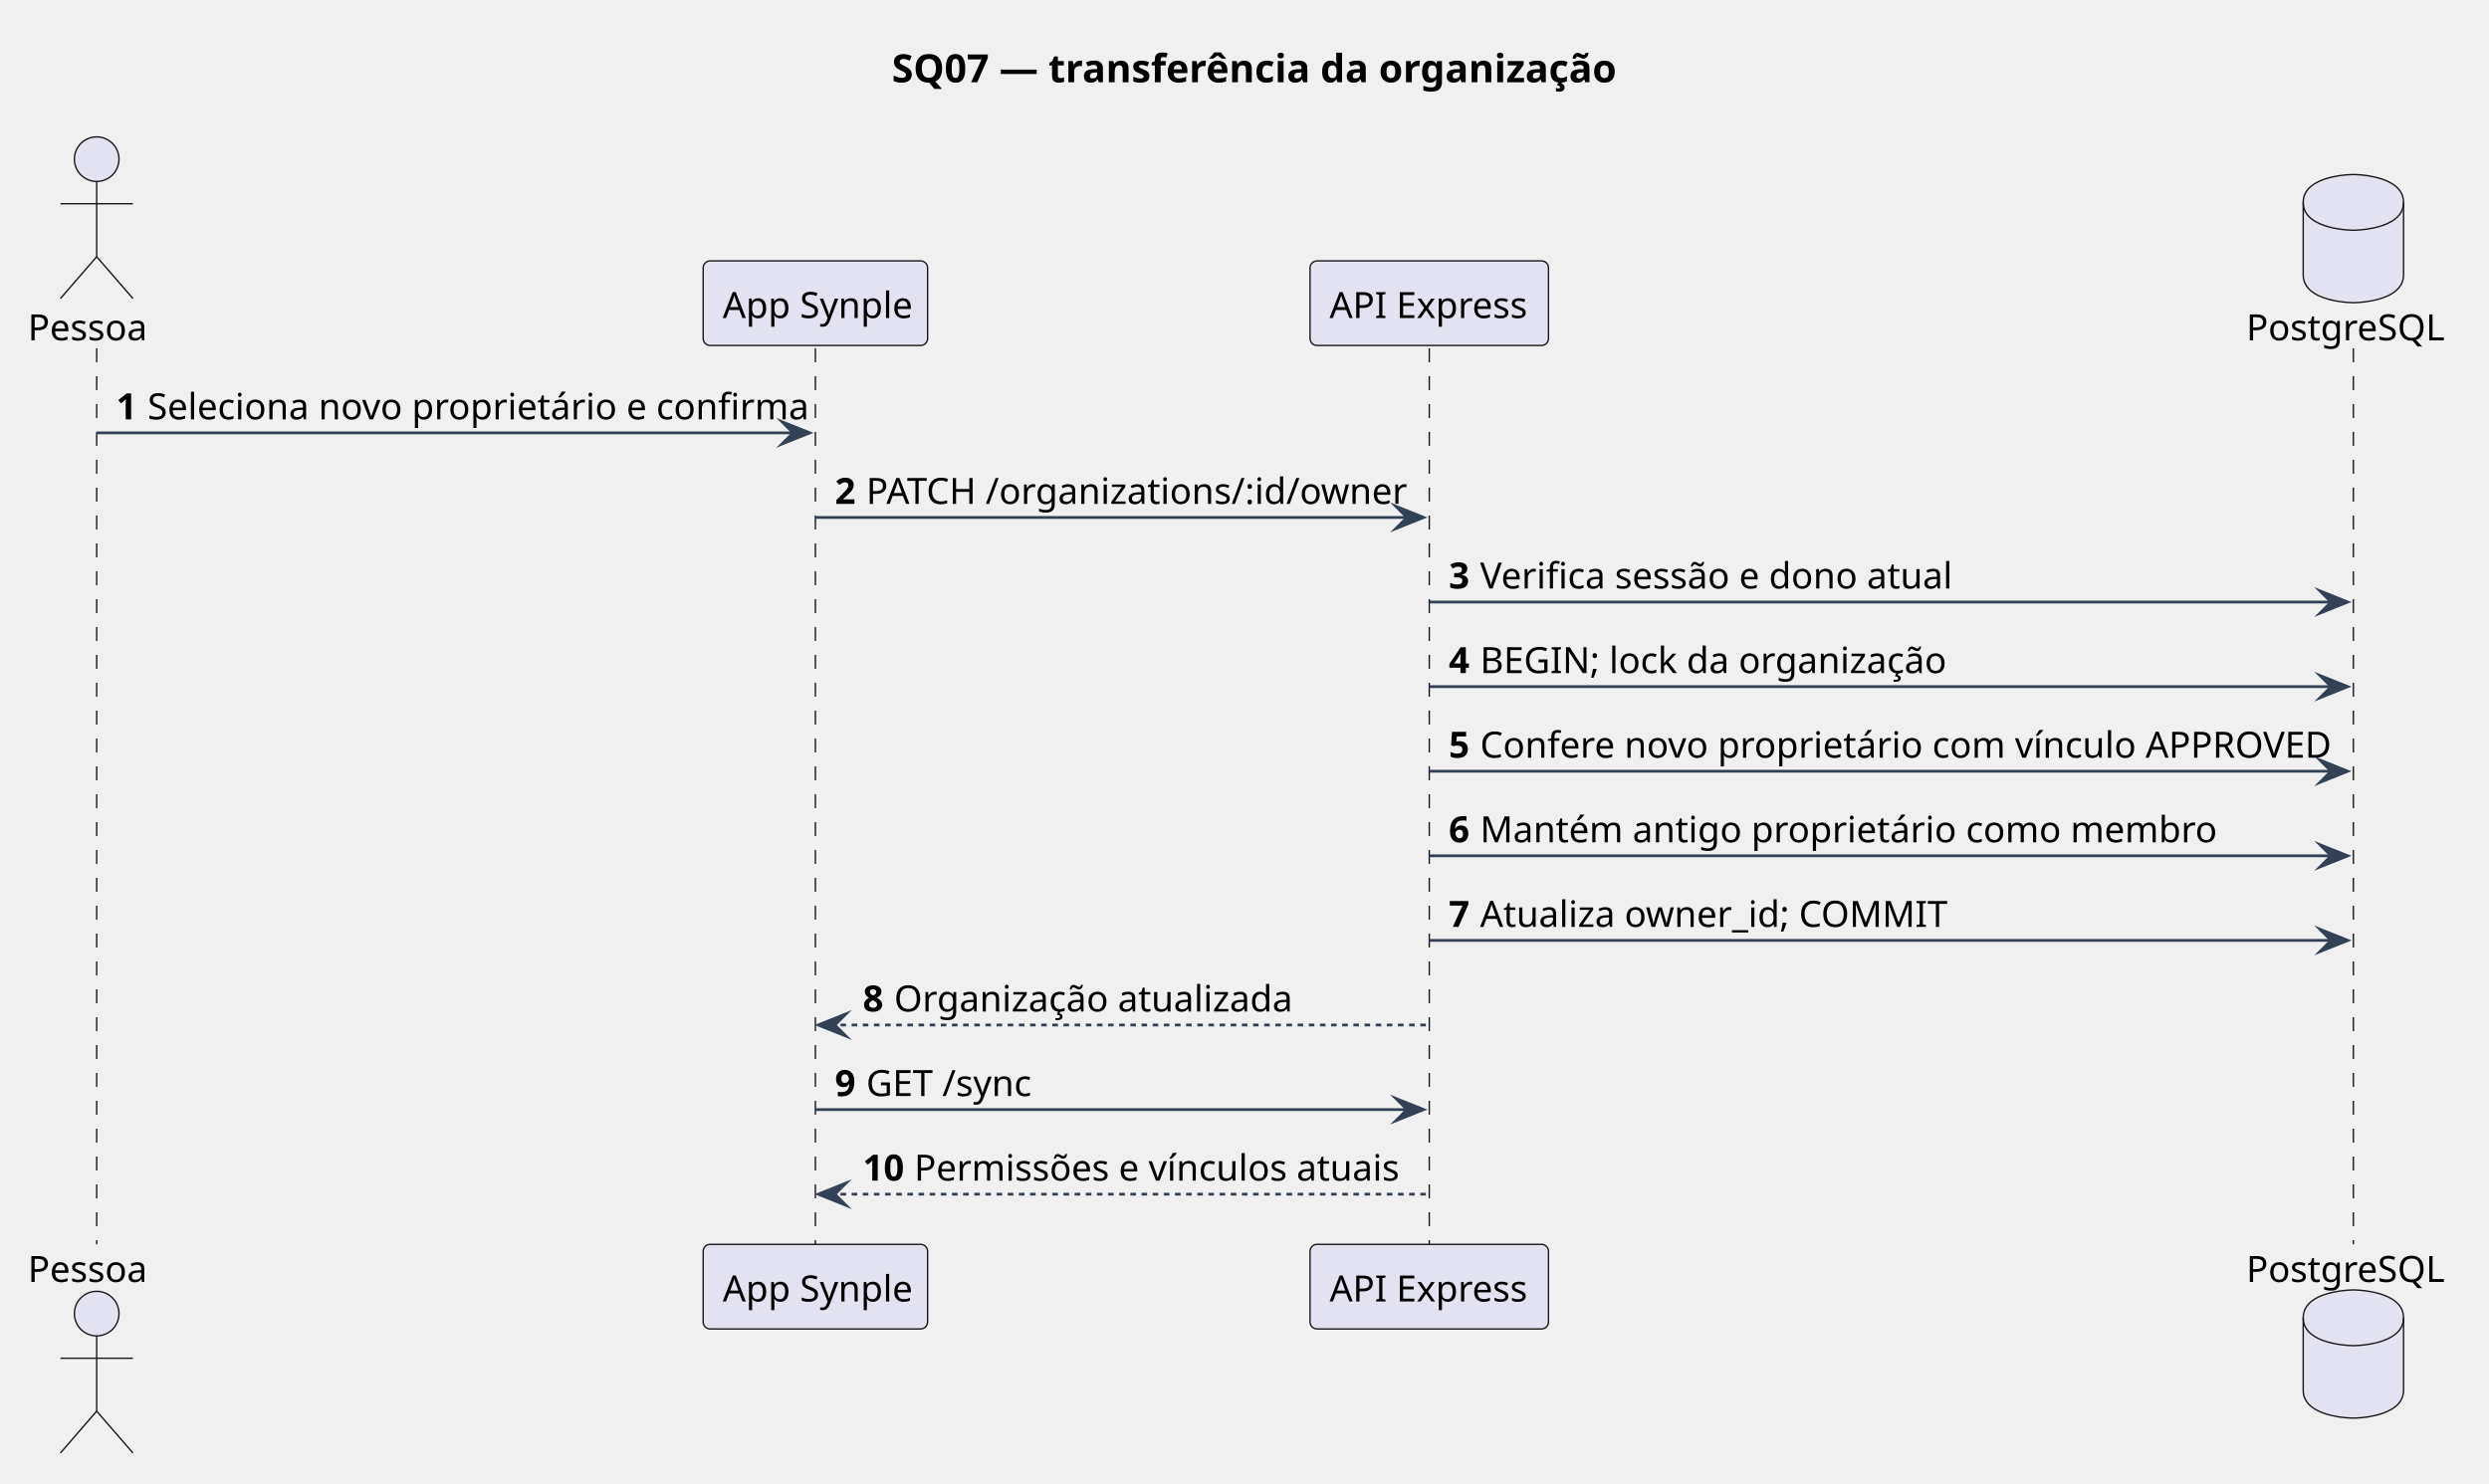
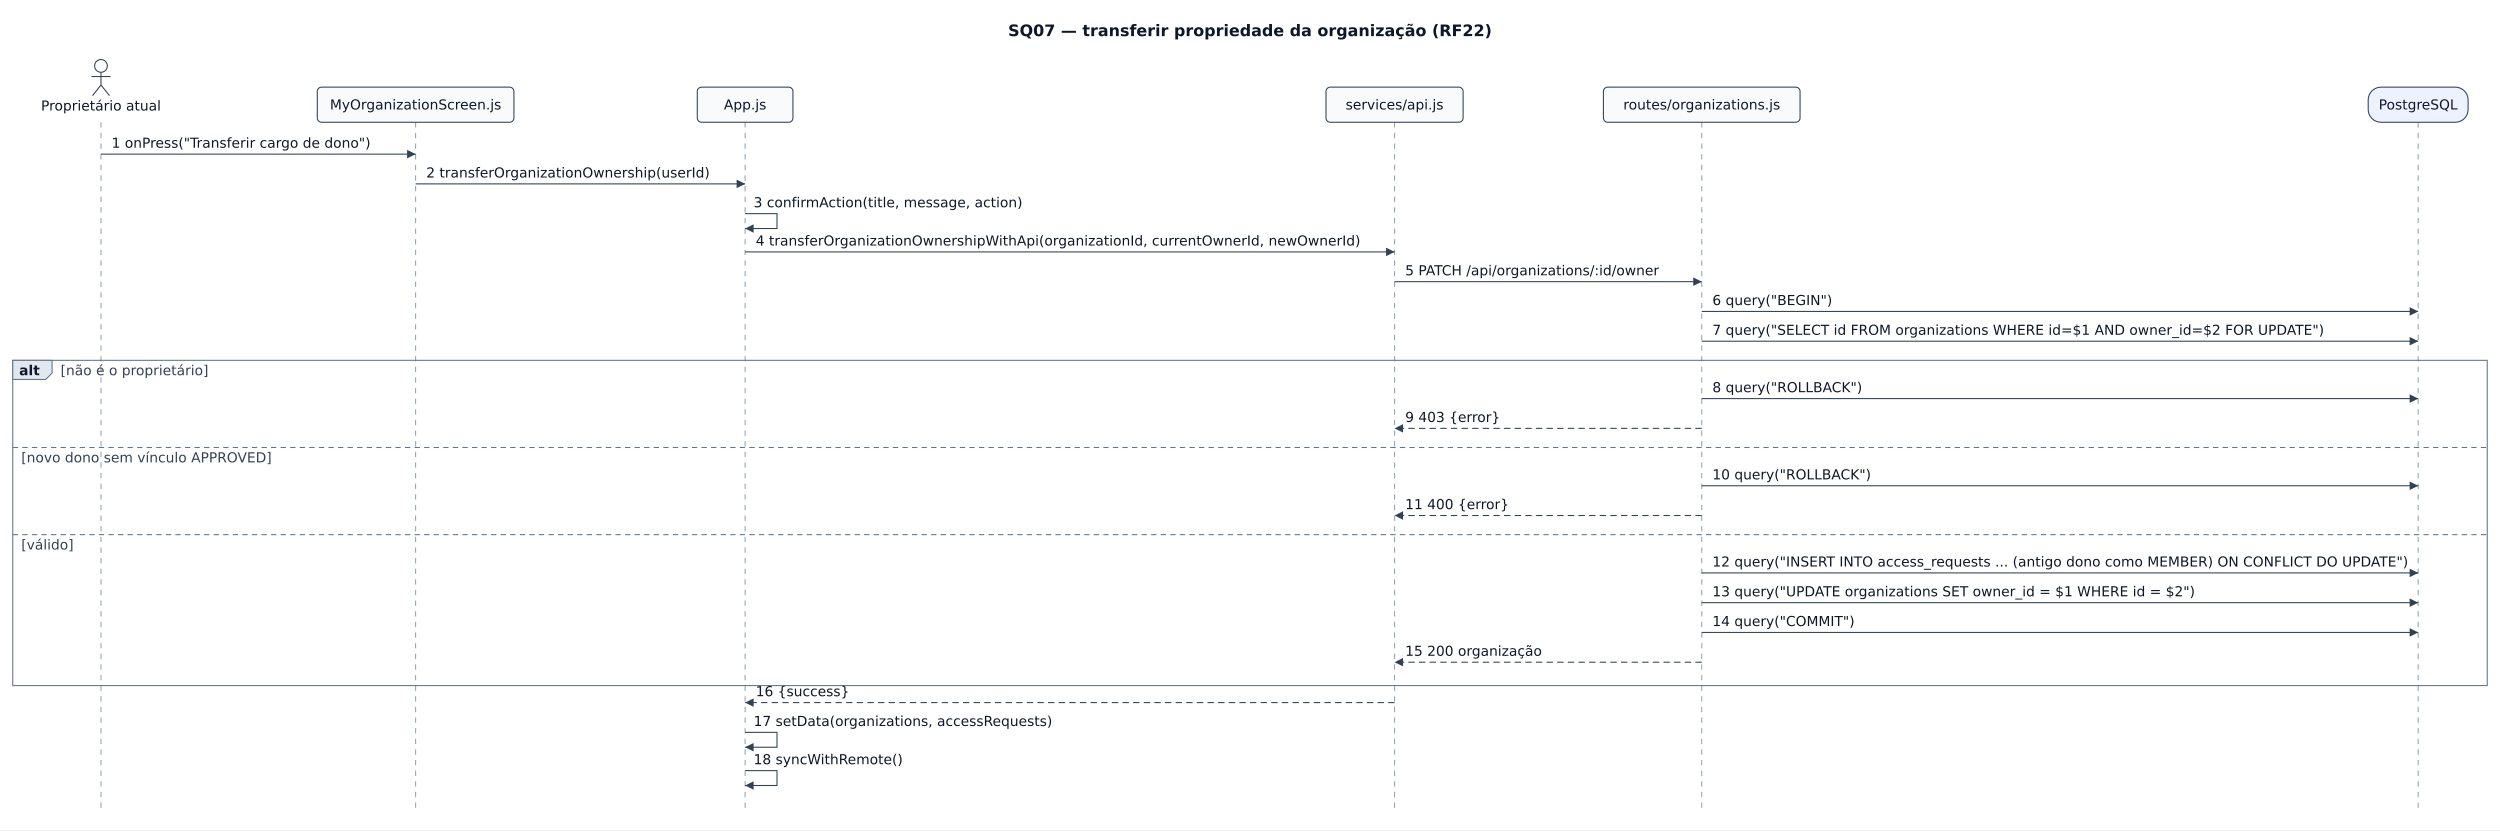
- <svg xmlns="http://www.w3.org/2000/svg" version="1.1" data-diagram-type="SEQUENCE" style="width:1209px;height:721px;background:#FFFFFF;" width="1209.271px" height="721.771px" viewBox="0 0 1209 721" zoomAndPan="magnify" preserveAspectRatio="none" contentStyleType="text/css">
-   <defs />
-   <g font-family="sans-serif" lengthAdjust="spacing">
-     <g class="title" data-source-line="11">
-       <text x="433.203" y="39.993" fill="#000" font-size="18.958" textLength="340.917" font-weight="700">SQ07 — transferência da organização</text>
-     </g>
-     <g class="participant-lifeline" data-qualified-name="Pessoa" data-entity-uid="part1" id="part1-lifeline" data-source-line="13">
-       <g>
-         <rect x="42.223" y="169.218" width="10.833" height="435.386" fill="#000" fill-opacity="0" />
-         <line x1="46.963" y1="169.218" x2="46.963" y2="604.604" style="stroke:#181818;stroke-width:0.677;stroke-dasharray:6.771,6.771;" />
-       </g>
-     </g>
-     <g class="participant-lifeline" data-qualified-name="App" data-entity-uid="part2" id="part2-lifeline" data-source-line="14">
-       <g>
-         <rect x="391.325" y="169.218" width="10.833" height="435.386" fill="#000" fill-opacity="0" />
-         <line x1="396.064" y1="169.218" x2="396.064" y2="604.604" style="stroke:#181818;stroke-width:0.677;stroke-dasharray:6.771,6.771;" />
-       </g>
-     </g>
-     <g class="participant-lifeline" data-qualified-name="API" data-entity-uid="part3" id="part3-lifeline" data-source-line="15">
-       <g>
-         <rect x="689.513" y="169.218" width="10.833" height="435.386" fill="#000" fill-opacity="0" />
-         <line x1="694.253" y1="169.218" x2="694.253" y2="604.604" style="stroke:#181818;stroke-width:0.677;stroke-dasharray:6.771,6.771;" />
-       </g>
-     </g>
-     <g class="participant-lifeline" data-qualified-name="DB" data-entity-uid="part4" id="part4-lifeline" data-source-line="16">
-       <g>
-         <rect x="1138.386" y="169.218" width="10.833" height="435.386" fill="#000" fill-opacity="0" />
-         <line x1="1143.125" y1="169.218" x2="1143.125" y2="604.604" style="stroke:#181818;stroke-width:0.677;stroke-dasharray:6.771,6.771;" />
-       </g>
-     </g>
-     <g class="participant participant-head" data-qualified-name="Pessoa" data-entity-uid="part1" id="part1-head" data-source-line="13">
-       <text x="13.542" y="165.35" fill="#000" font-size="17.604" textLength="58.718">Pessoa</text>
-       <ellipse cx="46.963" cy="77.336" rx="10.833" ry="10.833" fill="#E2E2F0" style="stroke:#181818;stroke-width:0.677;" />
-       <path d="M46.963,88.169 L46.963,124.731 M29.359,99.002 L64.567,99.002 M46.963,124.731 L29.359,145.044 M46.963,124.731 L64.567,145.044" style="stroke:#181818;stroke-width:0.677;" fill="none" />
-     </g>
-     <g class="participant participant-head" data-qualified-name="App" data-entity-uid="part2" id="part2-head" data-source-line="14">
-       <rect x="341.565" y="126.763" width="108.999" height="41.101" fill="#E2E2F0" style="stroke:#181818;stroke-width:0.677;" rx="3.385" ry="3.385" />
-       <text x="351.044" y="154.516" fill="#000" font-size="17.604" textLength="90.041">App Synple</text>
-     </g>
-     <g class="participant participant-head" data-qualified-name="API" data-entity-uid="part3" id="part3-head" data-source-line="15">
-       <rect x="636.345" y="126.763" width="115.816" height="41.101" fill="#E2E2F0" style="stroke:#181818;stroke-width:0.677;" rx="3.385" ry="3.385" />
-       <text x="645.824" y="154.516" fill="#000" font-size="17.604" textLength="96.857">API Express</text>
-     </g>
-     <g class="participant participant-head" data-qualified-name="DB" data-entity-uid="part4" id="part4-head" data-source-line="16">
-       <text x="1091.115" y="165.35" fill="#000" font-size="17.604" textLength="95.895">PostgreSQL</text>
-       <path d="M1118.75,98.325 C1118.75,84.784 1143.125,84.784 1143.125,84.784 C1143.125,84.784 1167.5,84.784 1167.5,98.325 L1167.5,133.534 C1167.5,147.075 1143.125,147.075 1143.125,147.075 C1143.125,147.075 1118.75,147.075 1118.75,133.534 L1118.75,98.325" style="stroke:#181818;stroke-width:0.677;" fill="#E2E2F0" />
-       <path d="M1118.75,98.325 C1118.75,111.867 1143.125,111.867 1143.125,111.867 C1143.125,111.867 1167.5,111.867 1167.5,98.325" style="stroke:#181818;stroke-width:0.677;" fill="none" />
-     </g>
-     <g class="participant participant-tail" data-qualified-name="Pessoa" data-entity-uid="part1" id="part1-tail" data-source-line="13">
-       <text x="13.542" y="622.878" fill="#000" font-size="17.604" textLength="58.718">Pessoa</text>
-       <ellipse cx="46.963" cy="638.257" rx="10.833" ry="10.833" fill="#E2E2F0" style="stroke:#181818;stroke-width:0.677;" />
-       <path d="M46.963,649.09 L46.963,685.653 M29.359,659.924 L64.567,659.924 M46.963,685.653 L29.359,705.965 M46.963,685.653 L64.567,705.965" style="stroke:#181818;stroke-width:0.677;" fill="none" />
-     </g>
-     <g class="participant participant-tail" data-qualified-name="App" data-entity-uid="part2" id="part2-tail" data-source-line="14">
-       <rect x="341.565" y="604.604" width="108.999" height="41.101" fill="#E2E2F0" style="stroke:#181818;stroke-width:0.677;" rx="3.385" ry="3.385" />
-       <text x="351.044" y="632.357" fill="#000" font-size="17.604" textLength="90.041">App Synple</text>
-     </g>
-     <g class="participant participant-tail" data-qualified-name="API" data-entity-uid="part3" id="part3-tail" data-source-line="15">
-       <rect x="636.345" y="604.604" width="115.816" height="41.101" fill="#E2E2F0" style="stroke:#181818;stroke-width:0.677;" rx="3.385" ry="3.385" />
-       <text x="645.824" y="632.357" fill="#000" font-size="17.604" textLength="96.857">API Express</text>
-     </g>
-     <g class="participant participant-tail" data-qualified-name="DB" data-entity-uid="part4" id="part4-tail" data-source-line="16">
-       <text x="1091.115" y="622.878" fill="#000" font-size="17.604" textLength="95.895">PostgreSQL</text>
-       <path d="M1118.75,640.288 C1118.75,626.746 1143.125,626.746 1143.125,626.746 C1143.125,626.746 1167.5,626.746 1167.5,640.288 L1167.5,675.496 C1167.5,689.038 1143.125,689.038 1143.125,689.038 C1143.125,689.038 1118.75,689.038 1118.75,675.496 L1118.75,640.288" style="stroke:#181818;stroke-width:0.677;" fill="#E2E2F0" />
-       <path d="M1118.75,640.288 C1118.75,653.83 1143.125,653.83 1143.125,653.83 C1143.125,653.83 1167.5,653.83 1167.5,640.288" style="stroke:#181818;stroke-width:0.677;" fill="none" />
-     </g>
-     <g class="message" data-entity-1="part1" data-entity-2="part2" id="msg1" data-source-line="17">
-       <polygon points="379.814,204.902,393.356,210.319,379.814,215.736,385.231,210.319" fill="#334155" style="stroke:#334155;stroke-width:1.354;stroke-linejoin:miter;stroke-miterlimit:10;" />
-       <line x1="46.963" y1="210.319" x2="387.939" y2="210.319" style="stroke:#334155;stroke-width:1.354;" />
-       <text x="56.442" y="203.743" fill="#000" font-size="17.604" font-weight="700">1</text>
-       <text x="71.65" y="203.743" fill="#000" font-size="17.604" textLength="301.394">Seleciona novo proprietário e confirma</text>
-     </g>
-     <g class="message" data-entity-1="part2" data-entity-2="part3" id="msg2" data-source-line="18">
-       <polygon points="678.003,246.003,691.544,251.42,678.003,256.837,683.419,251.42" fill="#334155" style="stroke:#334155;stroke-width:1.354;stroke-linejoin:miter;stroke-miterlimit:10;" />
-       <line x1="396.064" y1="251.42" x2="686.128" y2="251.42" style="stroke:#334155;stroke-width:1.354;" />
-       <text x="405.543" y="244.844" fill="#000" font-size="17.604" font-weight="700">2</text>
-       <text x="420.751" y="244.844" fill="#000" font-size="17.604" textLength="250.481">PATCH /organizations/:id/owner</text>
-     </g>
-     <g class="message" data-entity-1="part3" data-entity-2="part4" id="msg3" data-source-line="19">
-       <polygon points="1126.875,287.104,1140.417,292.521,1126.875,297.938,1132.292,292.521" fill="#334155" style="stroke:#334155;stroke-width:1.354;stroke-linejoin:miter;stroke-miterlimit:10;" />
-       <line x1="694.253" y1="292.521" x2="1135" y2="292.521" style="stroke:#334155;stroke-width:1.354;" />
-       <text x="703.732" y="285.945" fill="#000" font-size="17.604" font-weight="700">3</text>
-       <text x="718.939" y="285.945" fill="#000" font-size="17.604" textLength="221.17">Verifica sessão e dono atual</text>
-     </g>
-     <g class="message" data-entity-1="part3" data-entity-2="part4" id="msg4" data-source-line="20">
-       <polygon points="1126.875,328.206,1140.417,333.622,1126.875,339.039,1132.292,333.622" fill="#334155" style="stroke:#334155;stroke-width:1.354;stroke-linejoin:miter;stroke-miterlimit:10;" />
-       <line x1="694.253" y1="333.622" x2="1135" y2="333.622" style="stroke:#334155;stroke-width:1.354;" />
-       <text x="703.732" y="327.046" fill="#000" font-size="17.604" font-weight="700">4</text>
-       <text x="718.939" y="327.046" fill="#000" font-size="17.604" textLength="221.144">BEGIN; lock da organização</text>
-     </g>
-     <g class="message" data-entity-1="part3" data-entity-2="part4" id="msg5" data-source-line="21">
-       <polygon points="1126.875,369.307,1140.417,374.723,1126.875,380.14,1132.292,374.723" fill="#334155" style="stroke:#334155;stroke-width:1.354;stroke-linejoin:miter;stroke-miterlimit:10;" />
-       <line x1="694.253" y1="374.723" x2="1135" y2="374.723" style="stroke:#334155;stroke-width:1.354;" />
-       <text x="703.732" y="368.147" fill="#000" font-size="17.604" font-weight="700">5</text>
-       <text x="718.939" y="368.147" fill="#000" font-size="17.604" textLength="401.165">Confere novo proprietário com vínculo APPROVED</text>
-     </g>
-     <g class="message" data-entity-1="part3" data-entity-2="part4" id="msg6" data-source-line="22">
-       <polygon points="1126.875,410.408,1140.417,415.824,1126.875,421.241,1132.292,415.824" fill="#334155" style="stroke:#334155;stroke-width:1.354;stroke-linejoin:miter;stroke-miterlimit:10;" />
-       <line x1="694.253" y1="415.824" x2="1135" y2="415.824" style="stroke:#334155;stroke-width:1.354;" />
-       <text x="703.732" y="409.248" fill="#000" font-size="17.604" font-weight="700">6</text>
-       <text x="718.939" y="409.248" fill="#000" font-size="17.604" textLength="327.774">Mantém antigo proprietário como membro</text>
-     </g>
-     <g class="message" data-entity-1="part3" data-entity-2="part4" id="msg7" data-source-line="23">
-       <polygon points="1126.875,451.509,1140.417,456.925,1126.875,462.342,1132.292,456.925" fill="#334155" style="stroke:#334155;stroke-width:1.354;stroke-linejoin:miter;stroke-miterlimit:10;" />
-       <line x1="694.253" y1="456.925" x2="1135" y2="456.925" style="stroke:#334155;stroke-width:1.354;" />
-       <text x="703.732" y="450.349" fill="#000" font-size="17.604" font-weight="700">7</text>
-       <text x="718.939" y="450.349" fill="#000" font-size="17.604" textLength="220.121">Atualiza owner_id; COMMIT</text>
-     </g>
-     <g class="message" data-entity-1="part3" data-entity-2="part2" id="msg8" data-source-line="24">
-       <polygon points="410.96,492.61,397.418,498.027,410.96,503.443,405.543,498.027" fill="#334155" style="stroke:#334155;stroke-width:1.354;stroke-linejoin:miter;stroke-miterlimit:10;" />
-       <line x1="402.835" y1="498.027" x2="692.899" y2="498.027" style="stroke:#334155;stroke-width:1.354;stroke-dasharray:2.708,2.708;" />
-       <text x="419.085" y="491.45" fill="#000" font-size="17.604" font-weight="700">8</text>
-       <text x="434.292" y="491.45" fill="#000" font-size="17.604" textLength="184.964">Organização atualizada</text>
-     </g>
-     <g class="message" data-entity-1="part2" data-entity-2="part3" id="msg9" data-source-line="25">
-       <polygon points="678.003,533.711,691.544,539.128,678.003,544.544,683.419,539.128" fill="#334155" style="stroke:#334155;stroke-width:1.354;stroke-linejoin:miter;stroke-miterlimit:10;" />
-       <line x1="396.064" y1="539.128" x2="686.128" y2="539.128" style="stroke:#334155;stroke-width:1.354;" />
-       <text x="405.543" y="532.551" fill="#000" font-size="17.604" font-weight="700">9</text>
-       <text x="420.751" y="532.551" fill="#000" font-size="17.604" textLength="82.167">GET /sync</text>
-     </g>
-     <g class="message" data-entity-1="part3" data-entity-2="part2" id="msg10" data-source-line="26">
-       <polygon points="410.96,574.812,397.418,580.229,410.96,585.645,405.543,580.229" fill="#334155" style="stroke:#334155;stroke-width:1.354;stroke-linejoin:miter;stroke-miterlimit:10;" />
-       <line x1="402.835" y1="580.229" x2="692.899" y2="580.229" style="stroke:#334155;stroke-width:1.354;stroke-dasharray:2.708,2.708;" />
-       <text x="419.085" y="573.652" fill="#000" font-size="17.604" textLength="19.581" font-weight="700">10</text>
-       <text x="444.083" y="573.652" fill="#000" font-size="17.604" textLength="227.977">Permissões e vínculos atuais</text>
-     </g>
-   </g>
+ <svg xmlns="http://www.w3.org/2000/svg" width="2352" height="781" viewBox="0 0 2352 781" font-family="DejaVu Sans, Arial, sans-serif" font-size="13" fill="#0F172A">
+   <defs>
+     <marker id="ah" viewBox="0 0 10 10" refX="10" refY="5" markerWidth="8" markerHeight="8" orient="auto-start-reverse">
+       <path d="M0 0 L10 5 L0 10 z" fill="#334155" />
+     </marker>
+   </defs>
+   <rect width="100%" height="100%" fill="white" />
+   <line x1="2275.0" y1="115" x2="2275.0" y2="761" stroke="#94A3B8" stroke-dasharray="5 5" />
+   <line x1="1601.0" y1="115" x2="1601.0" y2="761" stroke="#94A3B8" stroke-dasharray="5 5" />
+   <line x1="1312.0" y1="115" x2="1312.0" y2="761" stroke="#94A3B8" stroke-dasharray="5 5" />
+   <line x1="701.0" y1="115" x2="701.0" y2="761" stroke="#94A3B8" stroke-dasharray="5 5" />
+   <line x1="391.0" y1="115" x2="391.0" y2="761" stroke="#94A3B8" stroke-dasharray="5 5" />
+   <line x1="95.0" y1="115" x2="95.0" y2="761" stroke="#94A3B8" stroke-dasharray="5 5" />
+   <text x="1176" y="34" text-anchor="middle" font-size="15" font-weight="bold">SQ07 — transferir propriedade da organização (RF22)</text>
+   <circle cx="95.0" cy="62" r="6" fill="#fff" stroke="#334155" />
+   <path d="M95.0 68 v12 M86.0 72 h18 M95.0 80 l-8 10 M95.0 80 l8 10" stroke="#334155" fill="none" />
+   <text x="95.0" y="104" text-anchor="middle">Proprietário atual</text>
+   <rect x="298.5" y="82" width="185.0" height="33" rx="4" fill="#F8FAFC" stroke="#334155" />
+   <text x="391.0" y="103.0" text-anchor="middle">MyOrganizationScreen.js</text>
+   <rect x="656.0" y="82" width="90" height="33" rx="4" fill="#F8FAFC" stroke="#334155" />
+   <text x="701.0" y="103.0" text-anchor="middle">App.js</text>
+   <rect x="1247.5" y="82" width="129.0" height="33" rx="4" fill="#F8FAFC" stroke="#334155" />
+   <text x="1312.0" y="103.0" text-anchor="middle">services/api.js</text>
+   <rect x="1508.5" y="82" width="185.0" height="33" rx="4" fill="#F8FAFC" stroke="#334155" />
+   <text x="1601.0" y="103.0" text-anchor="middle">routes/organizations.js</text>
+   <rect x="2228.0" y="82" width="94.0" height="33" rx="12" fill="#EEF2FF" stroke="#334155" />
+   <text x="2275.0" y="103.0" text-anchor="middle">PostgreSQL</text>
+   <rect x="12" y="339" width="2328.0" height="306" fill="none" stroke="#64748B" />
+   <path d="M12 339 h37.0 v12 l-6 6 h-31.0 z" fill="#E2E8F0" stroke="#64748B" />
+   <text x="18" y="353" font-weight="bold">alt</text>
+   <text x="57.0" y="353" fill="#334155">[não é o proprietário]</text>
+   <line x1="12" y1="421" x2="2340.0" y2="421" stroke="#64748B" stroke-dasharray="5 4" />
+   <text x="20" y="435" fill="#334155">[novo dono sem vínculo APPROVED]</text>
+   <line x1="12" y1="503" x2="2340.0" y2="503" stroke="#64748B" stroke-dasharray="5 4" />
+   <text x="20" y="517" fill="#334155">[válido]</text>
+   <text x="105.0" y="139">1  onPress("Transferir cargo de dono")</text>
+   <line x1="95.0" y1="145" x2="391.0" y2="145" stroke="#334155" marker-end="url(#ah)" />
+   <text x="401.0" y="167">2  transferOrganizationOwnership(userId)</text>
+   <line x1="391.0" y1="173" x2="701.0" y2="173" stroke="#334155" marker-end="url(#ah)" />
+   <text x="709.0" y="195">3  confirmAction(title, message, action)</text>
+   <path d="M701.0 201 h30 v14 h-30" fill="none" stroke="#334155" marker-end="url(#ah)" />
+   <text x="711.0" y="231">4  transferOrganizationOwnershipWithApi(organizationId, currentOwnerId, newOwnerId)</text>
+   <line x1="701.0" y1="237" x2="1312.0" y2="237" stroke="#334155" marker-end="url(#ah)" />
+   <text x="1322.0" y="259">5  PATCH /api/organizations/:id/owner</text>
+   <line x1="1312.0" y1="265" x2="1601.0" y2="265" stroke="#334155" marker-end="url(#ah)" />
+   <text x="1611.0" y="287">6  query("BEGIN")</text>
+   <line x1="1601.0" y1="293" x2="2275.0" y2="293" stroke="#334155" marker-end="url(#ah)" />
+   <text x="1611.0" y="315">7  query("SELECT id FROM organizations WHERE id=$1 AND owner_id=$2 FOR UPDATE")</text>
+   <line x1="1601.0" y1="321" x2="2275.0" y2="321" stroke="#334155" marker-end="url(#ah)" />
+   <text x="1611.0" y="369">8  query("ROLLBACK")</text>
+   <line x1="1601.0" y1="375" x2="2275.0" y2="375" stroke="#334155" marker-end="url(#ah)" />
+   <text x="1322.0" y="397">9  403 {error}</text>
+   <line x1="1601.0" y1="403" x2="1312.0" y2="403" stroke="#334155" stroke-dasharray="6 4" marker-end="url(#ah)" />
+   <text x="1611.0" y="451">10  query("ROLLBACK")</text>
+   <line x1="1601.0" y1="457" x2="2275.0" y2="457" stroke="#334155" marker-end="url(#ah)" />
+   <text x="1322.0" y="479">11  400 {error}</text>
+   <line x1="1601.0" y1="485" x2="1312.0" y2="485" stroke="#334155" stroke-dasharray="6 4" marker-end="url(#ah)" />
+   <text x="1611.0" y="533">12  query("INSERT INTO access_requests ... (antigo dono como MEMBER) ON CONFLICT DO UPDATE")</text>
+   <line x1="1601.0" y1="539" x2="2275.0" y2="539" stroke="#334155" marker-end="url(#ah)" />
+   <text x="1611.0" y="561">13  query("UPDATE organizations SET owner_id = $1 WHERE id = $2")</text>
+   <line x1="1601.0" y1="567" x2="2275.0" y2="567" stroke="#334155" marker-end="url(#ah)" />
+   <text x="1611.0" y="589">14  query("COMMIT")</text>
+   <line x1="1601.0" y1="595" x2="2275.0" y2="595" stroke="#334155" marker-end="url(#ah)" />
+   <text x="1322.0" y="617">15  200 organização</text>
+   <line x1="1601.0" y1="623" x2="1312.0" y2="623" stroke="#334155" stroke-dasharray="6 4" marker-end="url(#ah)" />
+   <text x="711.0" y="655">16  {success}</text>
+   <line x1="1312.0" y1="661" x2="701.0" y2="661" stroke="#334155" stroke-dasharray="6 4" marker-end="url(#ah)" />
+   <text x="709.0" y="683">17  setData(organizations, accessRequests)</text>
+   <path d="M701.0 689 h30 v14 h-30" fill="none" stroke="#334155" marker-end="url(#ah)" />
+   <text x="709.0" y="719">18  syncWithRemote()</text>
+   <path d="M701.0 725 h30 v14 h-30" fill="none" stroke="#334155" marker-end="url(#ah)" />
</svg>
